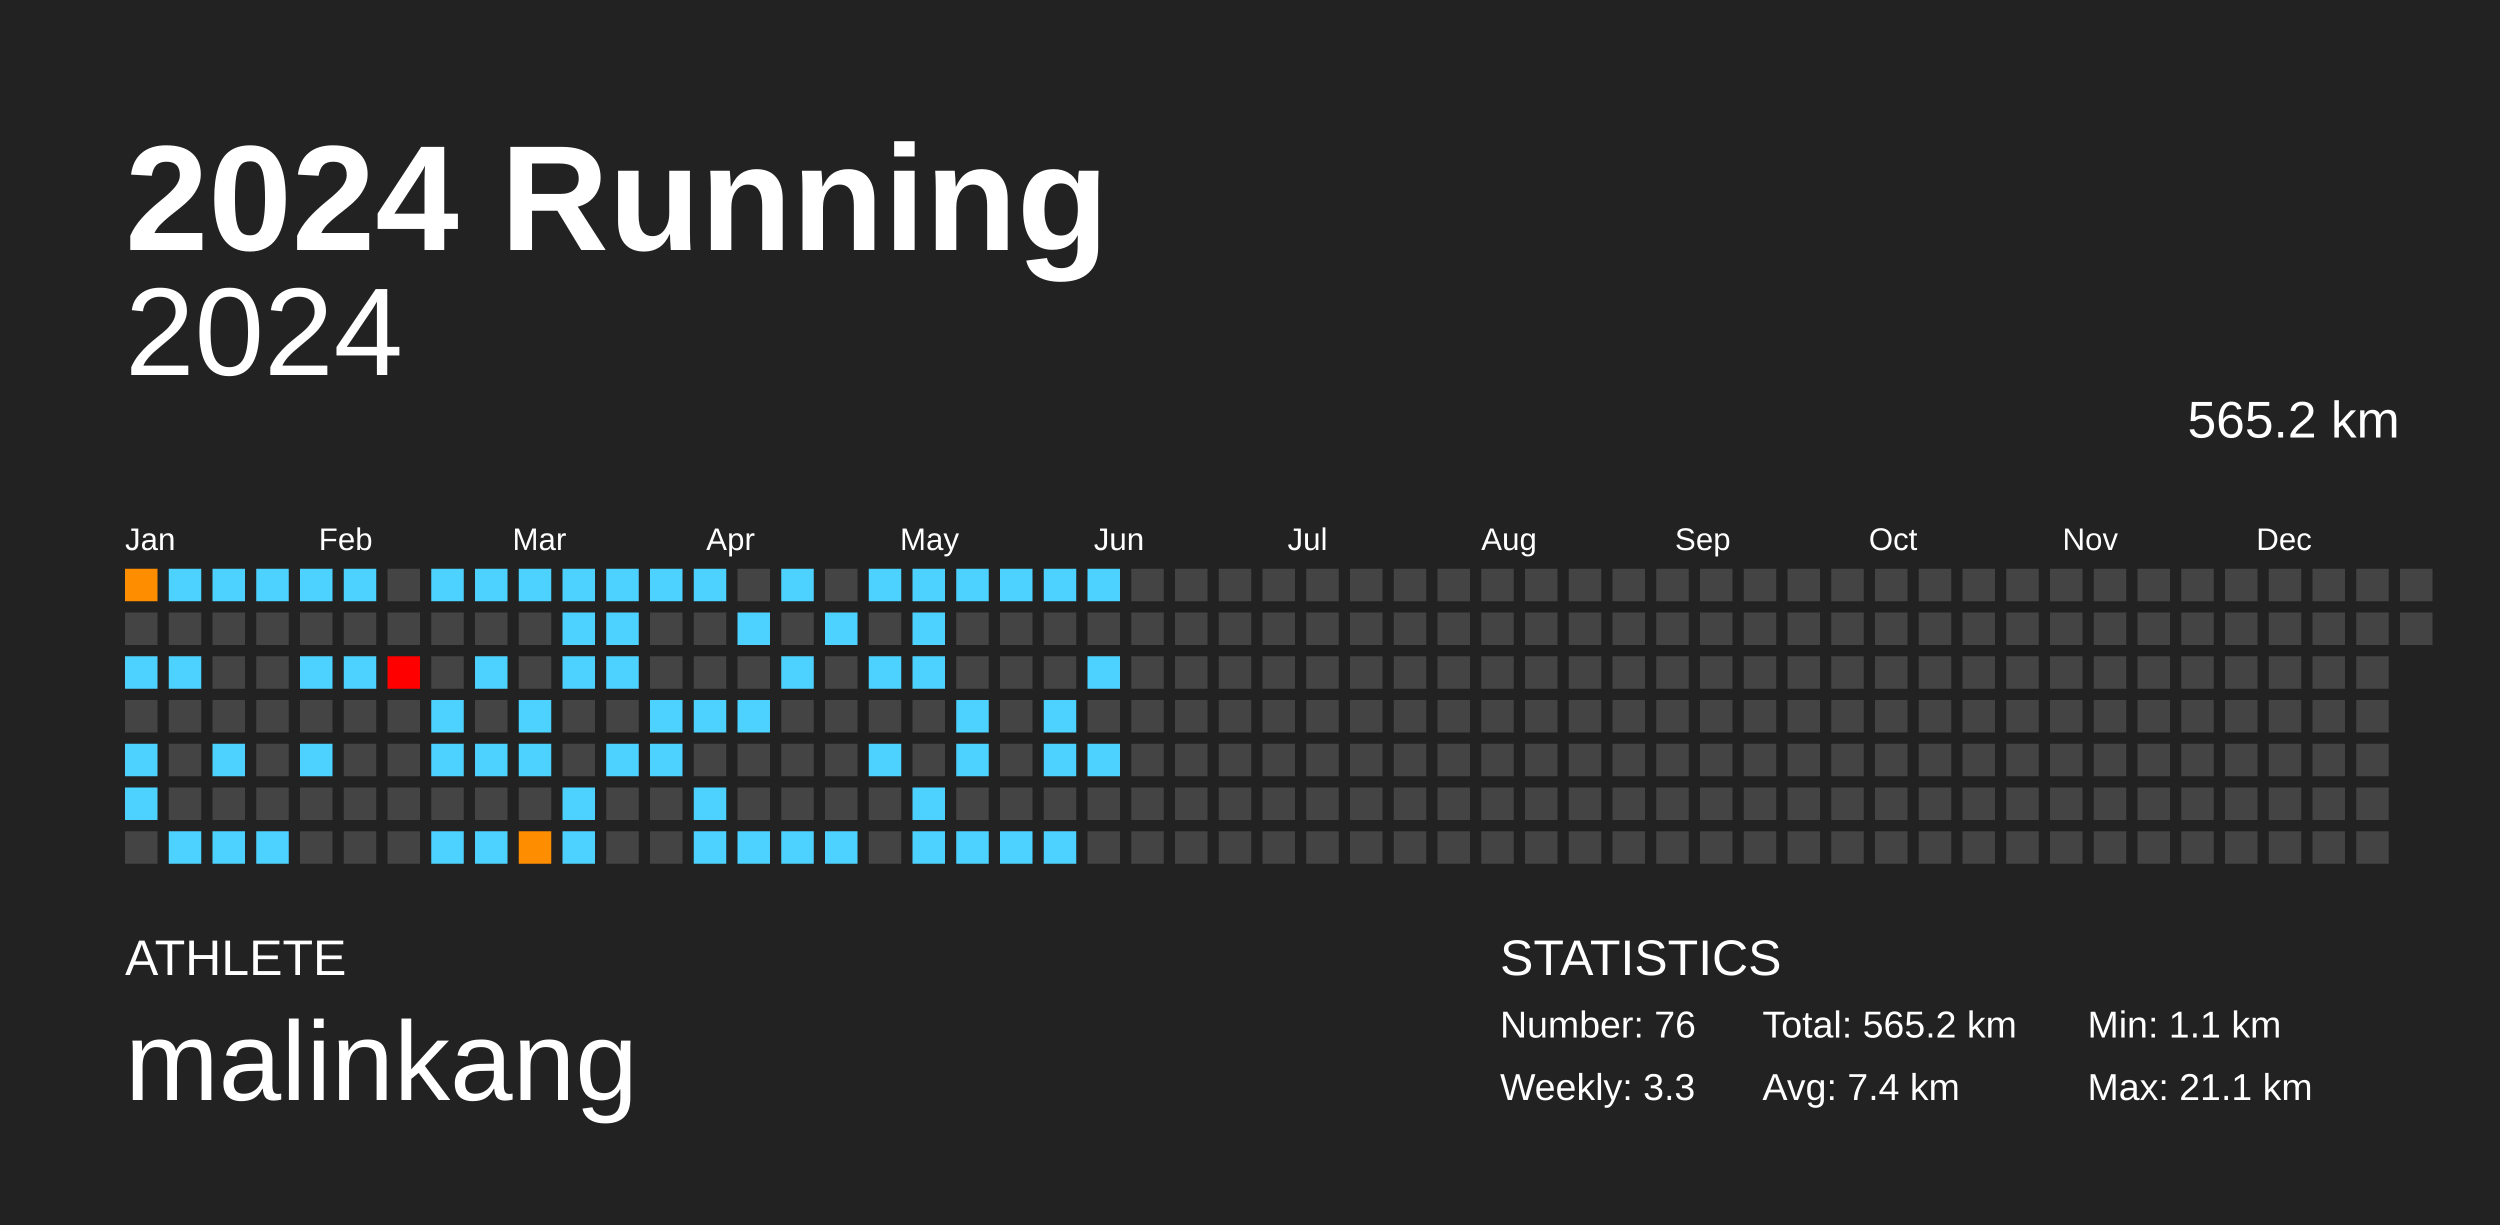
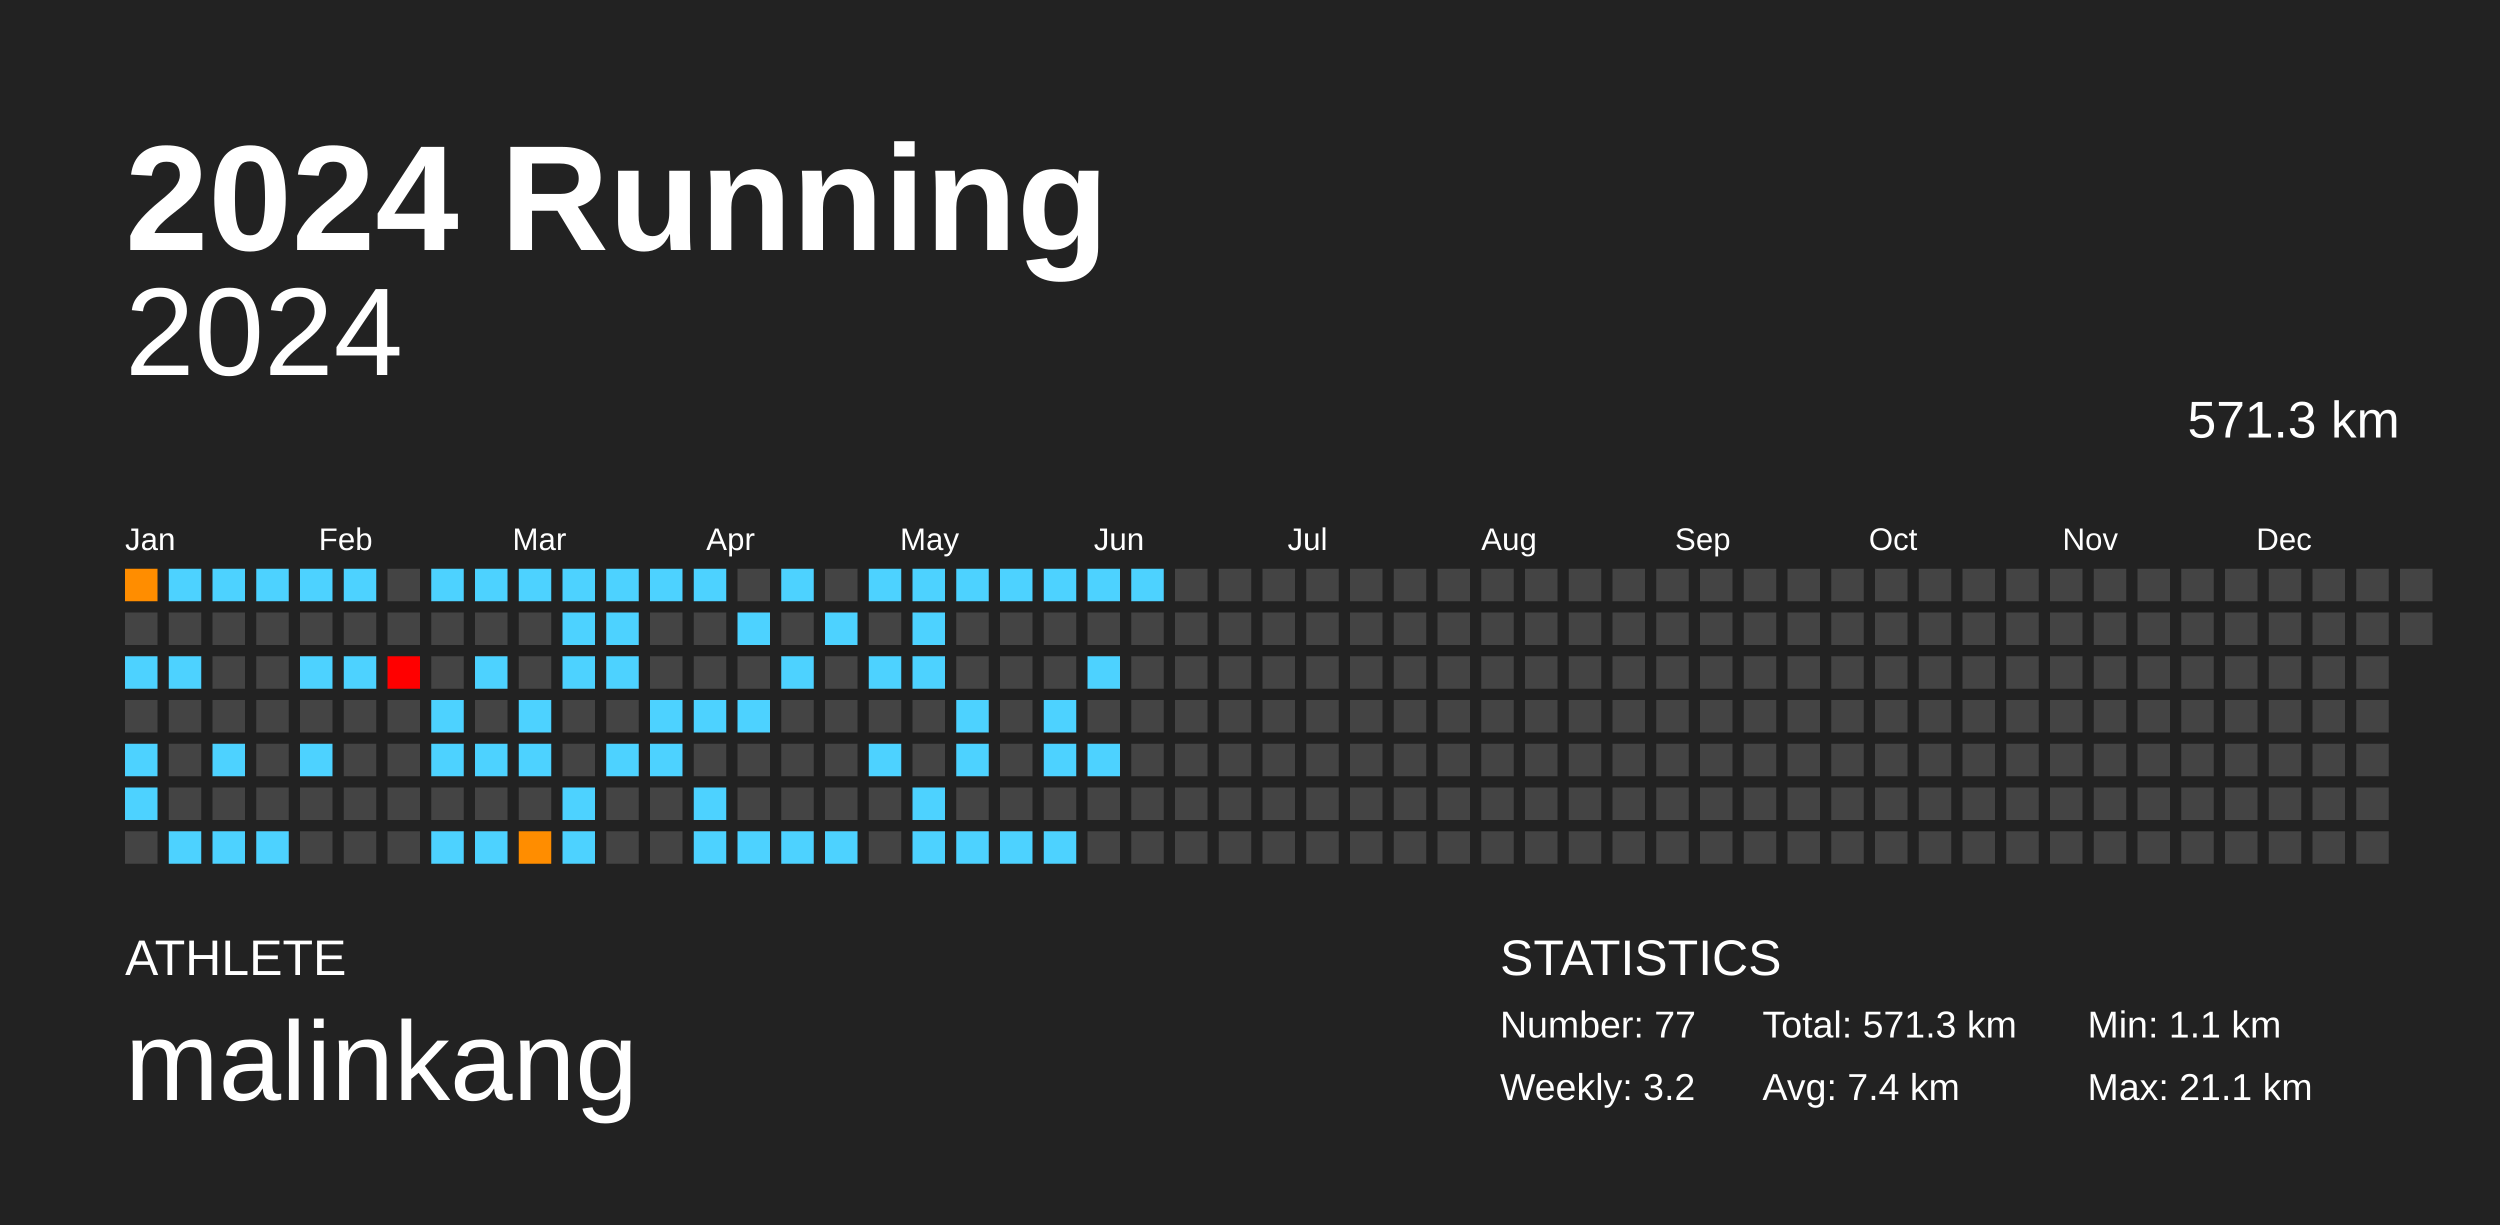
<svg xmlns="http://www.w3.org/2000/svg" baseProfile="full" height="98mm" version="1.1" viewBox="0,0,200,98" width="200mm">
  <defs />
  <rect fill="#222222" height="98" width="200" x="0" y="0" />
  <text fill="#FFFFFF" style="font-size:12px; font-family:Arial; font-weight:bold;" x="10" y="20">2024 Running</text>
  <text fill="#FFFFFF" style="font-size:4px; font-family:Arial" x="10" y="78">ATHLETE</text>
  <text fill="#FFFFFF" style="font-size:9px; font-family:Arial" x="10" y="88">malinkang</text>
  <text fill="#FFFFFF" style="font-size:4px; font-family:Arial" x="120" y="78">STATISTICS</text>
-   <text fill="#FFFFFF" style="font-size:3px; font-family:Arial" x="120" y="83">Number: 76</text>
-   <text fill="#FFFFFF" style="font-size:3px; font-family:Arial" x="120" y="88">Weekly: 3.3</text>
-   <text fill="#FFFFFF" style="font-size:3px; font-family:Arial" x="141" y="83">Total: 565.2 km</text>
+   <text fill="#FFFFFF" style="font-size:3px; font-family:Arial" x="120" y="83">Number: 77</text>
+   <text fill="#FFFFFF" style="font-size:3px; font-family:Arial" x="120" y="88">Weekly: 3.2</text>
+   <text fill="#FFFFFF" style="font-size:3px; font-family:Arial" x="141" y="83">Total: 571.3 km</text>
  <text fill="#FFFFFF" style="font-size:3px; font-family:Arial" x="141" y="88">Avg: 7.4 km</text>
  <text fill="#FFFFFF" style="font-size:3px; font-family:Arial" x="167" y="83">Min: 1.1 km</text>
  <text fill="#FFFFFF" style="font-size:3px; font-family:Arial" x="167" y="88">Max: 21.1 km</text>
  <text alignment-baseline="hanging" fill="#FFFFFF" style="font-size:10.0px; font-family:Arial;" x="10" y="30">2024</text>
-   <text alignment-baseline="hanging" fill="#FFFFFF" style="font-size:4.125px; font-family:Arial;" x="175" y="35">565.2 km</text>
+   <text alignment-baseline="hanging" fill="#FFFFFF" style="font-size:4.125px; font-family:Arial;" x="175" y="35">571.3 km</text>
  <text fill="#FFFFFF" style="font-size:2.5px; font-family:Arial" x="10.0" y="44">Jan</text>
  <text fill="#FFFFFF" style="font-size:2.5px; font-family:Arial" x="25.5" y="44">Feb</text>
  <text fill="#FFFFFF" style="font-size:2.5px; font-family:Arial" x="41.0" y="44">Mar</text>
  <text fill="#FFFFFF" style="font-size:2.5px; font-family:Arial" x="56.5" y="44">Apr</text>
  <text fill="#FFFFFF" style="font-size:2.5px; font-family:Arial" x="72.0" y="44">May</text>
  <text fill="#FFFFFF" style="font-size:2.5px; font-family:Arial" x="87.5" y="44">Jun</text>
  <text fill="#FFFFFF" style="font-size:2.5px; font-family:Arial" x="103.0" y="44">Jul</text>
  <text fill="#FFFFFF" style="font-size:2.5px; font-family:Arial" x="118.5" y="44">Aug</text>
  <text fill="#FFFFFF" style="font-size:2.5px; font-family:Arial" x="134.0" y="44">Sep</text>
  <text fill="#FFFFFF" style="font-size:2.5px; font-family:Arial" x="149.5" y="44">Oct</text>
  <text fill="#FFFFFF" style="font-size:2.5px; font-family:Arial" x="165.0" y="44">Nov</text>
  <text fill="#FFFFFF" style="font-size:2.5px; font-family:Arial" x="180.5" y="44">Dec</text>
  <rect fill="#ff8d00" height="2.6" width="2.6" x="10.0" y="45.5" />
  <rect fill="#444444" height="2.6" width="2.6" x="10.0" y="49.0" />
  <rect fill="#4dd2ff" height="2.6" width="2.6" x="10.0" y="52.5" />
  <rect fill="#444444" height="2.6" width="2.6" x="10.0" y="56.0" />
  <rect fill="#4dd2ff" height="2.6" width="2.6" x="10.0" y="59.5" />
  <rect fill="#4dd2ff" height="2.6" width="2.6" x="10.0" y="63.0" />
  <rect fill="#444444" height="2.6" width="2.6" x="10.0" y="66.5" />
  <rect fill="#4dd2ff" height="2.6" width="2.6" x="13.5" y="45.5" />
  <rect fill="#444444" height="2.6" width="2.6" x="13.5" y="49.0" />
  <rect fill="#4dd2ff" height="2.6" width="2.6" x="13.5" y="52.5" />
  <rect fill="#444444" height="2.6" width="2.6" x="13.5" y="56.0" />
  <rect fill="#444444" height="2.6" width="2.6" x="13.5" y="59.5" />
  <rect fill="#444444" height="2.6" width="2.6" x="13.5" y="63.0" />
  <rect fill="#4dd2ff" height="2.6" width="2.6" x="13.5" y="66.5" />
  <rect fill="#4dd2ff" height="2.6" width="2.6" x="17.0" y="45.5" />
  <rect fill="#444444" height="2.6" width="2.6" x="17.0" y="49.0" />
  <rect fill="#444444" height="2.6" width="2.6" x="17.0" y="52.5" />
  <rect fill="#444444" height="2.6" width="2.6" x="17.0" y="56.0" />
  <rect fill="#4dd2ff" height="2.6" width="2.6" x="17.0" y="59.5" />
  <rect fill="#444444" height="2.6" width="2.6" x="17.0" y="63.0" />
  <rect fill="#4dd2ff" height="2.6" width="2.6" x="17.0" y="66.5" />
  <rect fill="#4dd2ff" height="2.6" width="2.6" x="20.5" y="45.5" />
  <rect fill="#444444" height="2.6" width="2.6" x="20.5" y="49.0" />
  <rect fill="#444444" height="2.6" width="2.6" x="20.5" y="52.5" />
  <rect fill="#444444" height="2.6" width="2.6" x="20.5" y="56.0" />
  <rect fill="#444444" height="2.6" width="2.6" x="20.5" y="59.5" />
  <rect fill="#444444" height="2.6" width="2.6" x="20.5" y="63.0" />
  <rect fill="#4dd2ff" height="2.6" width="2.6" x="20.5" y="66.5" />
  <rect fill="#4dd2ff" height="2.6" width="2.6" x="24.0" y="45.5" />
  <rect fill="#444444" height="2.6" width="2.6" x="24.0" y="49.0" />
  <rect fill="#4dd2ff" height="2.6" width="2.6" x="24.0" y="52.5" />
  <rect fill="#444444" height="2.6" width="2.6" x="24.0" y="56.0" />
  <rect fill="#4dd2ff" height="2.6" width="2.6" x="24.0" y="59.5" />
  <rect fill="#444444" height="2.6" width="2.6" x="24.0" y="63.0" />
  <rect fill="#444444" height="2.6" width="2.6" x="24.0" y="66.5" />
  <rect fill="#4dd2ff" height="2.6" width="2.6" x="27.5" y="45.5" />
  <rect fill="#444444" height="2.6" width="2.6" x="27.5" y="49.0" />
  <rect fill="#4dd2ff" height="2.6" width="2.6" x="27.5" y="52.5" />
  <rect fill="#444444" height="2.6" width="2.6" x="27.5" y="56.0" />
  <rect fill="#444444" height="2.6" width="2.6" x="27.5" y="59.5" />
  <rect fill="#444444" height="2.6" width="2.6" x="27.5" y="63.0" />
  <rect fill="#444444" height="2.6" width="2.6" x="27.5" y="66.5" />
  <rect fill="#444444" height="2.6" width="2.6" x="31.0" y="45.5" />
  <rect fill="#444444" height="2.6" width="2.6" x="31.0" y="49.0" />
  <rect fill="red" height="2.6" width="2.6" x="31.0" y="52.5" />
  <rect fill="#444444" height="2.6" width="2.6" x="31.0" y="56.0" />
  <rect fill="#444444" height="2.6" width="2.6" x="31.0" y="59.5" />
  <rect fill="#444444" height="2.6" width="2.6" x="31.0" y="63.0" />
  <rect fill="#444444" height="2.6" width="2.6" x="31.0" y="66.5" />
  <rect fill="#4dd2ff" height="2.6" width="2.6" x="34.5" y="45.5" />
  <rect fill="#444444" height="2.6" width="2.6" x="34.5" y="49.0" />
  <rect fill="#444444" height="2.6" width="2.6" x="34.5" y="52.5" />
  <rect fill="#4dd2ff" height="2.6" width="2.6" x="34.5" y="56.0" />
  <rect fill="#4dd2ff" height="2.6" width="2.6" x="34.5" y="59.5" />
  <rect fill="#444444" height="2.6" width="2.6" x="34.5" y="63.0" />
  <rect fill="#4dd2ff" height="2.6" width="2.6" x="34.5" y="66.5" />
  <rect fill="#4dd2ff" height="2.6" width="2.6" x="38.0" y="45.5" />
  <rect fill="#444444" height="2.6" width="2.6" x="38.0" y="49.0" />
  <rect fill="#4dd2ff" height="2.6" width="2.6" x="38.0" y="52.5" />
  <rect fill="#444444" height="2.6" width="2.6" x="38.0" y="56.0" />
  <rect fill="#4dd2ff" height="2.6" width="2.6" x="38.0" y="59.5" />
  <rect fill="#444444" height="2.6" width="2.6" x="38.0" y="63.0" />
  <rect fill="#4dd2ff" height="2.6" width="2.6" x="38.0" y="66.5" />
  <rect fill="#4dd2ff" height="2.6" width="2.6" x="41.5" y="45.5" />
  <rect fill="#444444" height="2.6" width="2.6" x="41.5" y="49.0" />
  <rect fill="#444444" height="2.6" width="2.6" x="41.5" y="52.5" />
  <rect fill="#4dd2ff" height="2.6" width="2.6" x="41.5" y="56.0" />
  <rect fill="#4dd2ff" height="2.6" width="2.6" x="41.5" y="59.5" />
  <rect fill="#444444" height="2.6" width="2.6" x="41.5" y="63.0" />
  <rect fill="#ff8d00" height="2.6" width="2.6" x="41.5" y="66.5" />
  <rect fill="#4dd2ff" height="2.6" width="2.6" x="45.0" y="45.5" />
  <rect fill="#4dd2ff" height="2.6" width="2.6" x="45.0" y="49.0" />
  <rect fill="#4dd2ff" height="2.6" width="2.6" x="45.0" y="52.5" />
  <rect fill="#444444" height="2.6" width="2.6" x="45.0" y="56.0" />
  <rect fill="#444444" height="2.6" width="2.6" x="45.0" y="59.5" />
  <rect fill="#4dd2ff" height="2.6" width="2.6" x="45.0" y="63.0" />
  <rect fill="#4dd2ff" height="2.6" width="2.6" x="45.0" y="66.5" />
  <rect fill="#4dd2ff" height="2.6" width="2.6" x="48.5" y="45.5" />
  <rect fill="#4dd2ff" height="2.6" width="2.6" x="48.5" y="49.0" />
  <rect fill="#4dd2ff" height="2.6" width="2.6" x="48.5" y="52.5" />
  <rect fill="#444444" height="2.6" width="2.6" x="48.5" y="56.0" />
  <rect fill="#4dd2ff" height="2.6" width="2.6" x="48.5" y="59.5" />
  <rect fill="#444444" height="2.6" width="2.6" x="48.5" y="63.0" />
  <rect fill="#444444" height="2.6" width="2.6" x="48.5" y="66.5" />
  <rect fill="#4dd2ff" height="2.6" width="2.6" x="52.0" y="45.5" />
  <rect fill="#444444" height="2.6" width="2.6" x="52.0" y="49.0" />
  <rect fill="#444444" height="2.6" width="2.6" x="52.0" y="52.5" />
  <rect fill="#4dd2ff" height="2.6" width="2.6" x="52.0" y="56.0" />
  <rect fill="#4dd2ff" height="2.6" width="2.6" x="52.0" y="59.5" />
  <rect fill="#444444" height="2.6" width="2.6" x="52.0" y="63.0" />
  <rect fill="#444444" height="2.6" width="2.6" x="52.0" y="66.5" />
  <rect fill="#4dd2ff" height="2.6" width="2.6" x="55.5" y="45.5" />
  <rect fill="#444444" height="2.6" width="2.6" x="55.5" y="49.0" />
  <rect fill="#444444" height="2.6" width="2.6" x="55.5" y="52.5" />
  <rect fill="#4dd2ff" height="2.6" width="2.6" x="55.5" y="56.0" />
  <rect fill="#444444" height="2.6" width="2.6" x="55.5" y="59.5" />
  <rect fill="#4dd2ff" height="2.6" width="2.6" x="55.5" y="63.0" />
  <rect fill="#4dd2ff" height="2.6" width="2.6" x="55.5" y="66.5" />
  <rect fill="#444444" height="2.6" width="2.6" x="59.0" y="45.5" />
  <rect fill="#4dd2ff" height="2.6" width="2.6" x="59.0" y="49.0" />
  <rect fill="#444444" height="2.6" width="2.6" x="59.0" y="52.5" />
  <rect fill="#4dd2ff" height="2.6" width="2.6" x="59.0" y="56.0" />
  <rect fill="#444444" height="2.6" width="2.6" x="59.0" y="59.5" />
  <rect fill="#444444" height="2.6" width="2.6" x="59.0" y="63.0" />
  <rect fill="#4dd2ff" height="2.6" width="2.6" x="59.0" y="66.5" />
  <rect fill="#4dd2ff" height="2.6" width="2.6" x="62.5" y="45.5" />
  <rect fill="#444444" height="2.6" width="2.6" x="62.5" y="49.0" />
  <rect fill="#4dd2ff" height="2.6" width="2.6" x="62.5" y="52.5" />
  <rect fill="#444444" height="2.6" width="2.6" x="62.5" y="56.0" />
  <rect fill="#444444" height="2.6" width="2.6" x="62.5" y="59.5" />
  <rect fill="#444444" height="2.6" width="2.6" x="62.5" y="63.0" />
  <rect fill="#4dd2ff" height="2.6" width="2.6" x="62.5" y="66.5" />
  <rect fill="#444444" height="2.6" width="2.6" x="66.0" y="45.5" />
  <rect fill="#4dd2ff" height="2.6" width="2.6" x="66.0" y="49.0" />
  <rect fill="#444444" height="2.6" width="2.6" x="66.0" y="52.5" />
  <rect fill="#444444" height="2.6" width="2.6" x="66.0" y="56.0" />
  <rect fill="#444444" height="2.6" width="2.6" x="66.0" y="59.5" />
  <rect fill="#444444" height="2.6" width="2.6" x="66.0" y="63.0" />
  <rect fill="#4dd2ff" height="2.6" width="2.6" x="66.0" y="66.5" />
  <rect fill="#4dd2ff" height="2.6" width="2.6" x="69.5" y="45.5" />
  <rect fill="#444444" height="2.6" width="2.6" x="69.5" y="49.0" />
  <rect fill="#4dd2ff" height="2.6" width="2.6" x="69.5" y="52.5" />
  <rect fill="#444444" height="2.6" width="2.6" x="69.5" y="56.0" />
  <rect fill="#4dd2ff" height="2.6" width="2.6" x="69.5" y="59.5" />
  <rect fill="#444444" height="2.6" width="2.6" x="69.5" y="63.0" />
  <rect fill="#444444" height="2.6" width="2.6" x="69.5" y="66.5" />
  <rect fill="#4dd2ff" height="2.6" width="2.6" x="73.0" y="45.5" />
  <rect fill="#4dd2ff" height="2.6" width="2.6" x="73.0" y="49.0" />
  <rect fill="#4dd2ff" height="2.6" width="2.6" x="73.0" y="52.5" />
  <rect fill="#444444" height="2.6" width="2.6" x="73.0" y="56.0" />
  <rect fill="#444444" height="2.6" width="2.6" x="73.0" y="59.5" />
  <rect fill="#4dd2ff" height="2.6" width="2.6" x="73.0" y="63.0" />
  <rect fill="#4dd2ff" height="2.6" width="2.6" x="73.0" y="66.5" />
  <rect fill="#4dd2ff" height="2.6" width="2.6" x="76.5" y="45.5" />
  <rect fill="#444444" height="2.6" width="2.6" x="76.5" y="49.0" />
  <rect fill="#444444" height="2.6" width="2.6" x="76.5" y="52.5" />
  <rect fill="#4dd2ff" height="2.6" width="2.6" x="76.5" y="56.0" />
  <rect fill="#4dd2ff" height="2.6" width="2.6" x="76.5" y="59.5" />
  <rect fill="#444444" height="2.6" width="2.6" x="76.5" y="63.0" />
  <rect fill="#4dd2ff" height="2.6" width="2.6" x="76.5" y="66.5" />
  <rect fill="#4dd2ff" height="2.6" width="2.6" x="80.0" y="45.5" />
  <rect fill="#444444" height="2.6" width="2.6" x="80.0" y="49.0" />
  <rect fill="#444444" height="2.6" width="2.6" x="80.0" y="52.5" />
  <rect fill="#444444" height="2.6" width="2.6" x="80.0" y="56.0" />
  <rect fill="#444444" height="2.6" width="2.6" x="80.0" y="59.5" />
  <rect fill="#444444" height="2.6" width="2.6" x="80.0" y="63.0" />
  <rect fill="#4dd2ff" height="2.6" width="2.6" x="80.0" y="66.5" />
  <rect fill="#4dd2ff" height="2.6" width="2.6" x="83.5" y="45.5" />
  <rect fill="#444444" height="2.6" width="2.6" x="83.5" y="49.0" />
  <rect fill="#444444" height="2.6" width="2.6" x="83.5" y="52.5" />
  <rect fill="#4dd2ff" height="2.6" width="2.6" x="83.5" y="56.0" />
  <rect fill="#4dd2ff" height="2.6" width="2.6" x="83.5" y="59.5" />
  <rect fill="#444444" height="2.6" width="2.6" x="83.5" y="63.0" />
  <rect fill="#4dd2ff" height="2.6" width="2.6" x="83.5" y="66.5" />
  <rect fill="#4dd2ff" height="2.6" width="2.6" x="87.0" y="45.5" />
  <rect fill="#444444" height="2.6" width="2.6" x="87.0" y="49.0" />
  <rect fill="#4dd2ff" height="2.6" width="2.6" x="87.0" y="52.5" />
  <rect fill="#444444" height="2.6" width="2.6" x="87.0" y="56.0" />
  <rect fill="#4dd2ff" height="2.6" width="2.6" x="87.0" y="59.5" />
  <rect fill="#444444" height="2.6" width="2.6" x="87.0" y="63.0" />
  <rect fill="#444444" height="2.6" width="2.6" x="87.0" y="66.5" />
-   <rect fill="#444444" height="2.6" width="2.6" x="90.5" y="45.5" />
+   <rect fill="#4dd2ff" height="2.6" width="2.6" x="90.5" y="45.5" />
  <rect fill="#444444" height="2.6" width="2.6" x="90.5" y="49.0" />
  <rect fill="#444444" height="2.6" width="2.6" x="90.5" y="52.5" />
  <rect fill="#444444" height="2.6" width="2.6" x="90.5" y="56.0" />
  <rect fill="#444444" height="2.6" width="2.6" x="90.5" y="59.5" />
  <rect fill="#444444" height="2.6" width="2.6" x="90.5" y="63.0" />
  <rect fill="#444444" height="2.6" width="2.6" x="90.5" y="66.5" />
  <rect fill="#444444" height="2.6" width="2.6" x="94.0" y="45.5" />
  <rect fill="#444444" height="2.6" width="2.6" x="94.0" y="49.0" />
  <rect fill="#444444" height="2.6" width="2.6" x="94.0" y="52.5" />
  <rect fill="#444444" height="2.6" width="2.6" x="94.0" y="56.0" />
  <rect fill="#444444" height="2.6" width="2.6" x="94.0" y="59.5" />
  <rect fill="#444444" height="2.6" width="2.6" x="94.0" y="63.0" />
  <rect fill="#444444" height="2.6" width="2.6" x="94.0" y="66.5" />
  <rect fill="#444444" height="2.6" width="2.6" x="97.5" y="45.5" />
  <rect fill="#444444" height="2.6" width="2.6" x="97.5" y="49.0" />
  <rect fill="#444444" height="2.6" width="2.6" x="97.5" y="52.5" />
  <rect fill="#444444" height="2.6" width="2.6" x="97.5" y="56.0" />
  <rect fill="#444444" height="2.6" width="2.6" x="97.5" y="59.5" />
  <rect fill="#444444" height="2.6" width="2.6" x="97.5" y="63.0" />
  <rect fill="#444444" height="2.6" width="2.6" x="97.5" y="66.5" />
  <rect fill="#444444" height="2.6" width="2.6" x="101.0" y="45.5" />
  <rect fill="#444444" height="2.6" width="2.6" x="101.0" y="49.0" />
  <rect fill="#444444" height="2.6" width="2.6" x="101.0" y="52.5" />
  <rect fill="#444444" height="2.6" width="2.6" x="101.0" y="56.0" />
  <rect fill="#444444" height="2.6" width="2.6" x="101.0" y="59.5" />
  <rect fill="#444444" height="2.6" width="2.6" x="101.0" y="63.0" />
  <rect fill="#444444" height="2.6" width="2.6" x="101.0" y="66.5" />
  <rect fill="#444444" height="2.6" width="2.6" x="104.5" y="45.5" />
  <rect fill="#444444" height="2.6" width="2.6" x="104.5" y="49.0" />
  <rect fill="#444444" height="2.6" width="2.6" x="104.5" y="52.5" />
  <rect fill="#444444" height="2.6" width="2.6" x="104.5" y="56.0" />
  <rect fill="#444444" height="2.6" width="2.6" x="104.5" y="59.5" />
  <rect fill="#444444" height="2.6" width="2.6" x="104.5" y="63.0" />
  <rect fill="#444444" height="2.6" width="2.6" x="104.5" y="66.5" />
  <rect fill="#444444" height="2.6" width="2.6" x="108.0" y="45.5" />
  <rect fill="#444444" height="2.6" width="2.6" x="108.0" y="49.0" />
  <rect fill="#444444" height="2.6" width="2.6" x="108.0" y="52.5" />
  <rect fill="#444444" height="2.6" width="2.6" x="108.0" y="56.0" />
  <rect fill="#444444" height="2.6" width="2.6" x="108.0" y="59.5" />
  <rect fill="#444444" height="2.6" width="2.6" x="108.0" y="63.0" />
  <rect fill="#444444" height="2.6" width="2.6" x="108.0" y="66.5" />
  <rect fill="#444444" height="2.6" width="2.6" x="111.5" y="45.5" />
  <rect fill="#444444" height="2.6" width="2.6" x="111.5" y="49.0" />
  <rect fill="#444444" height="2.6" width="2.6" x="111.5" y="52.5" />
  <rect fill="#444444" height="2.6" width="2.6" x="111.5" y="56.0" />
  <rect fill="#444444" height="2.6" width="2.6" x="111.5" y="59.5" />
  <rect fill="#444444" height="2.6" width="2.6" x="111.5" y="63.0" />
  <rect fill="#444444" height="2.6" width="2.6" x="111.5" y="66.5" />
  <rect fill="#444444" height="2.6" width="2.6" x="115.0" y="45.5" />
  <rect fill="#444444" height="2.6" width="2.6" x="115.0" y="49.0" />
  <rect fill="#444444" height="2.6" width="2.6" x="115.0" y="52.5" />
  <rect fill="#444444" height="2.6" width="2.6" x="115.0" y="56.0" />
  <rect fill="#444444" height="2.6" width="2.6" x="115.0" y="59.5" />
  <rect fill="#444444" height="2.6" width="2.6" x="115.0" y="63.0" />
  <rect fill="#444444" height="2.6" width="2.6" x="115.0" y="66.5" />
  <rect fill="#444444" height="2.6" width="2.6" x="118.5" y="45.5" />
  <rect fill="#444444" height="2.6" width="2.6" x="118.5" y="49.0" />
  <rect fill="#444444" height="2.6" width="2.6" x="118.5" y="52.5" />
  <rect fill="#444444" height="2.6" width="2.6" x="118.5" y="56.0" />
  <rect fill="#444444" height="2.6" width="2.6" x="118.5" y="59.5" />
  <rect fill="#444444" height="2.6" width="2.6" x="118.5" y="63.0" />
  <rect fill="#444444" height="2.6" width="2.6" x="118.5" y="66.5" />
  <rect fill="#444444" height="2.6" width="2.6" x="122.0" y="45.5" />
  <rect fill="#444444" height="2.6" width="2.6" x="122.0" y="49.0" />
  <rect fill="#444444" height="2.6" width="2.6" x="122.0" y="52.5" />
  <rect fill="#444444" height="2.6" width="2.6" x="122.0" y="56.0" />
  <rect fill="#444444" height="2.6" width="2.6" x="122.0" y="59.5" />
  <rect fill="#444444" height="2.6" width="2.6" x="122.0" y="63.0" />
  <rect fill="#444444" height="2.6" width="2.6" x="122.0" y="66.5" />
  <rect fill="#444444" height="2.6" width="2.6" x="125.5" y="45.5" />
  <rect fill="#444444" height="2.6" width="2.6" x="125.5" y="49.0" />
  <rect fill="#444444" height="2.6" width="2.6" x="125.5" y="52.5" />
  <rect fill="#444444" height="2.6" width="2.6" x="125.5" y="56.0" />
  <rect fill="#444444" height="2.6" width="2.6" x="125.5" y="59.5" />
  <rect fill="#444444" height="2.6" width="2.6" x="125.5" y="63.0" />
  <rect fill="#444444" height="2.6" width="2.6" x="125.5" y="66.5" />
  <rect fill="#444444" height="2.6" width="2.6" x="129.0" y="45.5" />
  <rect fill="#444444" height="2.6" width="2.6" x="129.0" y="49.0" />
  <rect fill="#444444" height="2.6" width="2.6" x="129.0" y="52.5" />
  <rect fill="#444444" height="2.6" width="2.6" x="129.0" y="56.0" />
  <rect fill="#444444" height="2.6" width="2.6" x="129.0" y="59.5" />
  <rect fill="#444444" height="2.6" width="2.6" x="129.0" y="63.0" />
  <rect fill="#444444" height="2.6" width="2.6" x="129.0" y="66.5" />
  <rect fill="#444444" height="2.6" width="2.6" x="132.5" y="45.5" />
  <rect fill="#444444" height="2.6" width="2.6" x="132.5" y="49.0" />
  <rect fill="#444444" height="2.6" width="2.6" x="132.5" y="52.5" />
  <rect fill="#444444" height="2.6" width="2.6" x="132.5" y="56.0" />
  <rect fill="#444444" height="2.6" width="2.6" x="132.5" y="59.5" />
  <rect fill="#444444" height="2.6" width="2.6" x="132.5" y="63.0" />
  <rect fill="#444444" height="2.6" width="2.6" x="132.5" y="66.5" />
  <rect fill="#444444" height="2.6" width="2.6" x="136.0" y="45.5" />
  <rect fill="#444444" height="2.6" width="2.6" x="136.0" y="49.0" />
  <rect fill="#444444" height="2.6" width="2.6" x="136.0" y="52.5" />
  <rect fill="#444444" height="2.6" width="2.6" x="136.0" y="56.0" />
  <rect fill="#444444" height="2.6" width="2.6" x="136.0" y="59.5" />
  <rect fill="#444444" height="2.6" width="2.6" x="136.0" y="63.0" />
  <rect fill="#444444" height="2.6" width="2.6" x="136.0" y="66.5" />
  <rect fill="#444444" height="2.6" width="2.6" x="139.5" y="45.5" />
  <rect fill="#444444" height="2.6" width="2.6" x="139.5" y="49.0" />
  <rect fill="#444444" height="2.6" width="2.6" x="139.5" y="52.5" />
  <rect fill="#444444" height="2.6" width="2.6" x="139.5" y="56.0" />
  <rect fill="#444444" height="2.6" width="2.6" x="139.5" y="59.5" />
  <rect fill="#444444" height="2.6" width="2.6" x="139.5" y="63.0" />
  <rect fill="#444444" height="2.6" width="2.6" x="139.5" y="66.5" />
  <rect fill="#444444" height="2.6" width="2.6" x="143.0" y="45.5" />
  <rect fill="#444444" height="2.6" width="2.6" x="143.0" y="49.0" />
  <rect fill="#444444" height="2.6" width="2.6" x="143.0" y="52.5" />
  <rect fill="#444444" height="2.6" width="2.6" x="143.0" y="56.0" />
  <rect fill="#444444" height="2.6" width="2.6" x="143.0" y="59.5" />
  <rect fill="#444444" height="2.6" width="2.6" x="143.0" y="63.0" />
  <rect fill="#444444" height="2.6" width="2.6" x="143.0" y="66.5" />
  <rect fill="#444444" height="2.6" width="2.6" x="146.5" y="45.5" />
  <rect fill="#444444" height="2.6" width="2.6" x="146.5" y="49.0" />
  <rect fill="#444444" height="2.6" width="2.6" x="146.5" y="52.5" />
  <rect fill="#444444" height="2.6" width="2.6" x="146.5" y="56.0" />
  <rect fill="#444444" height="2.6" width="2.6" x="146.5" y="59.5" />
  <rect fill="#444444" height="2.6" width="2.6" x="146.5" y="63.0" />
  <rect fill="#444444" height="2.6" width="2.6" x="146.5" y="66.5" />
  <rect fill="#444444" height="2.6" width="2.6" x="150.0" y="45.5" />
  <rect fill="#444444" height="2.6" width="2.6" x="150.0" y="49.0" />
  <rect fill="#444444" height="2.6" width="2.6" x="150.0" y="52.5" />
  <rect fill="#444444" height="2.6" width="2.6" x="150.0" y="56.0" />
  <rect fill="#444444" height="2.6" width="2.6" x="150.0" y="59.5" />
  <rect fill="#444444" height="2.6" width="2.6" x="150.0" y="63.0" />
  <rect fill="#444444" height="2.6" width="2.6" x="150.0" y="66.5" />
  <rect fill="#444444" height="2.6" width="2.6" x="153.5" y="45.5" />
  <rect fill="#444444" height="2.6" width="2.6" x="153.5" y="49.0" />
  <rect fill="#444444" height="2.6" width="2.6" x="153.5" y="52.5" />
  <rect fill="#444444" height="2.6" width="2.6" x="153.5" y="56.0" />
  <rect fill="#444444" height="2.6" width="2.6" x="153.5" y="59.5" />
  <rect fill="#444444" height="2.6" width="2.6" x="153.5" y="63.0" />
  <rect fill="#444444" height="2.6" width="2.6" x="153.5" y="66.5" />
  <rect fill="#444444" height="2.6" width="2.6" x="157.0" y="45.5" />
  <rect fill="#444444" height="2.6" width="2.6" x="157.0" y="49.0" />
  <rect fill="#444444" height="2.6" width="2.6" x="157.0" y="52.5" />
  <rect fill="#444444" height="2.6" width="2.6" x="157.0" y="56.0" />
  <rect fill="#444444" height="2.6" width="2.6" x="157.0" y="59.5" />
  <rect fill="#444444" height="2.6" width="2.6" x="157.0" y="63.0" />
  <rect fill="#444444" height="2.6" width="2.6" x="157.0" y="66.5" />
  <rect fill="#444444" height="2.6" width="2.6" x="160.5" y="45.5" />
  <rect fill="#444444" height="2.6" width="2.6" x="160.5" y="49.0" />
  <rect fill="#444444" height="2.6" width="2.6" x="160.5" y="52.5" />
  <rect fill="#444444" height="2.6" width="2.6" x="160.5" y="56.0" />
  <rect fill="#444444" height="2.6" width="2.6" x="160.5" y="59.5" />
  <rect fill="#444444" height="2.6" width="2.6" x="160.5" y="63.0" />
  <rect fill="#444444" height="2.6" width="2.6" x="160.5" y="66.5" />
  <rect fill="#444444" height="2.6" width="2.6" x="164.0" y="45.5" />
  <rect fill="#444444" height="2.6" width="2.6" x="164.0" y="49.0" />
  <rect fill="#444444" height="2.6" width="2.6" x="164.0" y="52.5" />
  <rect fill="#444444" height="2.6" width="2.6" x="164.0" y="56.0" />
  <rect fill="#444444" height="2.6" width="2.6" x="164.0" y="59.5" />
  <rect fill="#444444" height="2.6" width="2.6" x="164.0" y="63.0" />
  <rect fill="#444444" height="2.6" width="2.6" x="164.0" y="66.5" />
  <rect fill="#444444" height="2.6" width="2.6" x="167.5" y="45.5" />
  <rect fill="#444444" height="2.6" width="2.6" x="167.5" y="49.0" />
  <rect fill="#444444" height="2.6" width="2.6" x="167.5" y="52.5" />
  <rect fill="#444444" height="2.6" width="2.6" x="167.5" y="56.0" />
  <rect fill="#444444" height="2.6" width="2.6" x="167.5" y="59.5" />
  <rect fill="#444444" height="2.6" width="2.6" x="167.5" y="63.0" />
  <rect fill="#444444" height="2.6" width="2.6" x="167.5" y="66.5" />
  <rect fill="#444444" height="2.6" width="2.6" x="171.0" y="45.5" />
  <rect fill="#444444" height="2.6" width="2.6" x="171.0" y="49.0" />
  <rect fill="#444444" height="2.6" width="2.6" x="171.0" y="52.5" />
  <rect fill="#444444" height="2.6" width="2.6" x="171.0" y="56.0" />
  <rect fill="#444444" height="2.6" width="2.6" x="171.0" y="59.5" />
  <rect fill="#444444" height="2.6" width="2.6" x="171.0" y="63.0" />
  <rect fill="#444444" height="2.6" width="2.6" x="171.0" y="66.5" />
  <rect fill="#444444" height="2.6" width="2.6" x="174.5" y="45.5" />
  <rect fill="#444444" height="2.6" width="2.6" x="174.5" y="49.0" />
  <rect fill="#444444" height="2.6" width="2.6" x="174.5" y="52.5" />
  <rect fill="#444444" height="2.6" width="2.6" x="174.5" y="56.0" />
  <rect fill="#444444" height="2.6" width="2.6" x="174.5" y="59.5" />
  <rect fill="#444444" height="2.6" width="2.6" x="174.5" y="63.0" />
  <rect fill="#444444" height="2.6" width="2.6" x="174.5" y="66.5" />
  <rect fill="#444444" height="2.6" width="2.6" x="178.0" y="45.5" />
  <rect fill="#444444" height="2.6" width="2.6" x="178.0" y="49.0" />
  <rect fill="#444444" height="2.6" width="2.6" x="178.0" y="52.5" />
  <rect fill="#444444" height="2.6" width="2.6" x="178.0" y="56.0" />
  <rect fill="#444444" height="2.6" width="2.6" x="178.0" y="59.5" />
  <rect fill="#444444" height="2.6" width="2.6" x="178.0" y="63.0" />
  <rect fill="#444444" height="2.6" width="2.6" x="178.0" y="66.5" />
  <rect fill="#444444" height="2.6" width="2.6" x="181.5" y="45.5" />
  <rect fill="#444444" height="2.6" width="2.6" x="181.5" y="49.0" />
  <rect fill="#444444" height="2.6" width="2.6" x="181.5" y="52.5" />
  <rect fill="#444444" height="2.6" width="2.6" x="181.5" y="56.0" />
  <rect fill="#444444" height="2.6" width="2.6" x="181.5" y="59.5" />
  <rect fill="#444444" height="2.6" width="2.6" x="181.5" y="63.0" />
  <rect fill="#444444" height="2.6" width="2.6" x="181.5" y="66.5" />
  <rect fill="#444444" height="2.6" width="2.6" x="185.0" y="45.5" />
  <rect fill="#444444" height="2.6" width="2.6" x="185.0" y="49.0" />
  <rect fill="#444444" height="2.6" width="2.6" x="185.0" y="52.5" />
  <rect fill="#444444" height="2.6" width="2.6" x="185.0" y="56.0" />
  <rect fill="#444444" height="2.6" width="2.6" x="185.0" y="59.5" />
  <rect fill="#444444" height="2.6" width="2.6" x="185.0" y="63.0" />
  <rect fill="#444444" height="2.6" width="2.6" x="185.0" y="66.5" />
  <rect fill="#444444" height="2.6" width="2.6" x="188.5" y="45.5" />
  <rect fill="#444444" height="2.6" width="2.6" x="188.5" y="49.0" />
  <rect fill="#444444" height="2.6" width="2.6" x="188.5" y="52.5" />
  <rect fill="#444444" height="2.6" width="2.6" x="188.5" y="56.0" />
  <rect fill="#444444" height="2.6" width="2.6" x="188.5" y="59.5" />
  <rect fill="#444444" height="2.6" width="2.6" x="188.5" y="63.0" />
  <rect fill="#444444" height="2.6" width="2.6" x="188.5" y="66.5" />
  <rect fill="#444444" height="2.6" width="2.6" x="192.0" y="45.5" />
  <rect fill="#444444" height="2.6" width="2.6" x="192.0" y="49.0" />
</svg>
